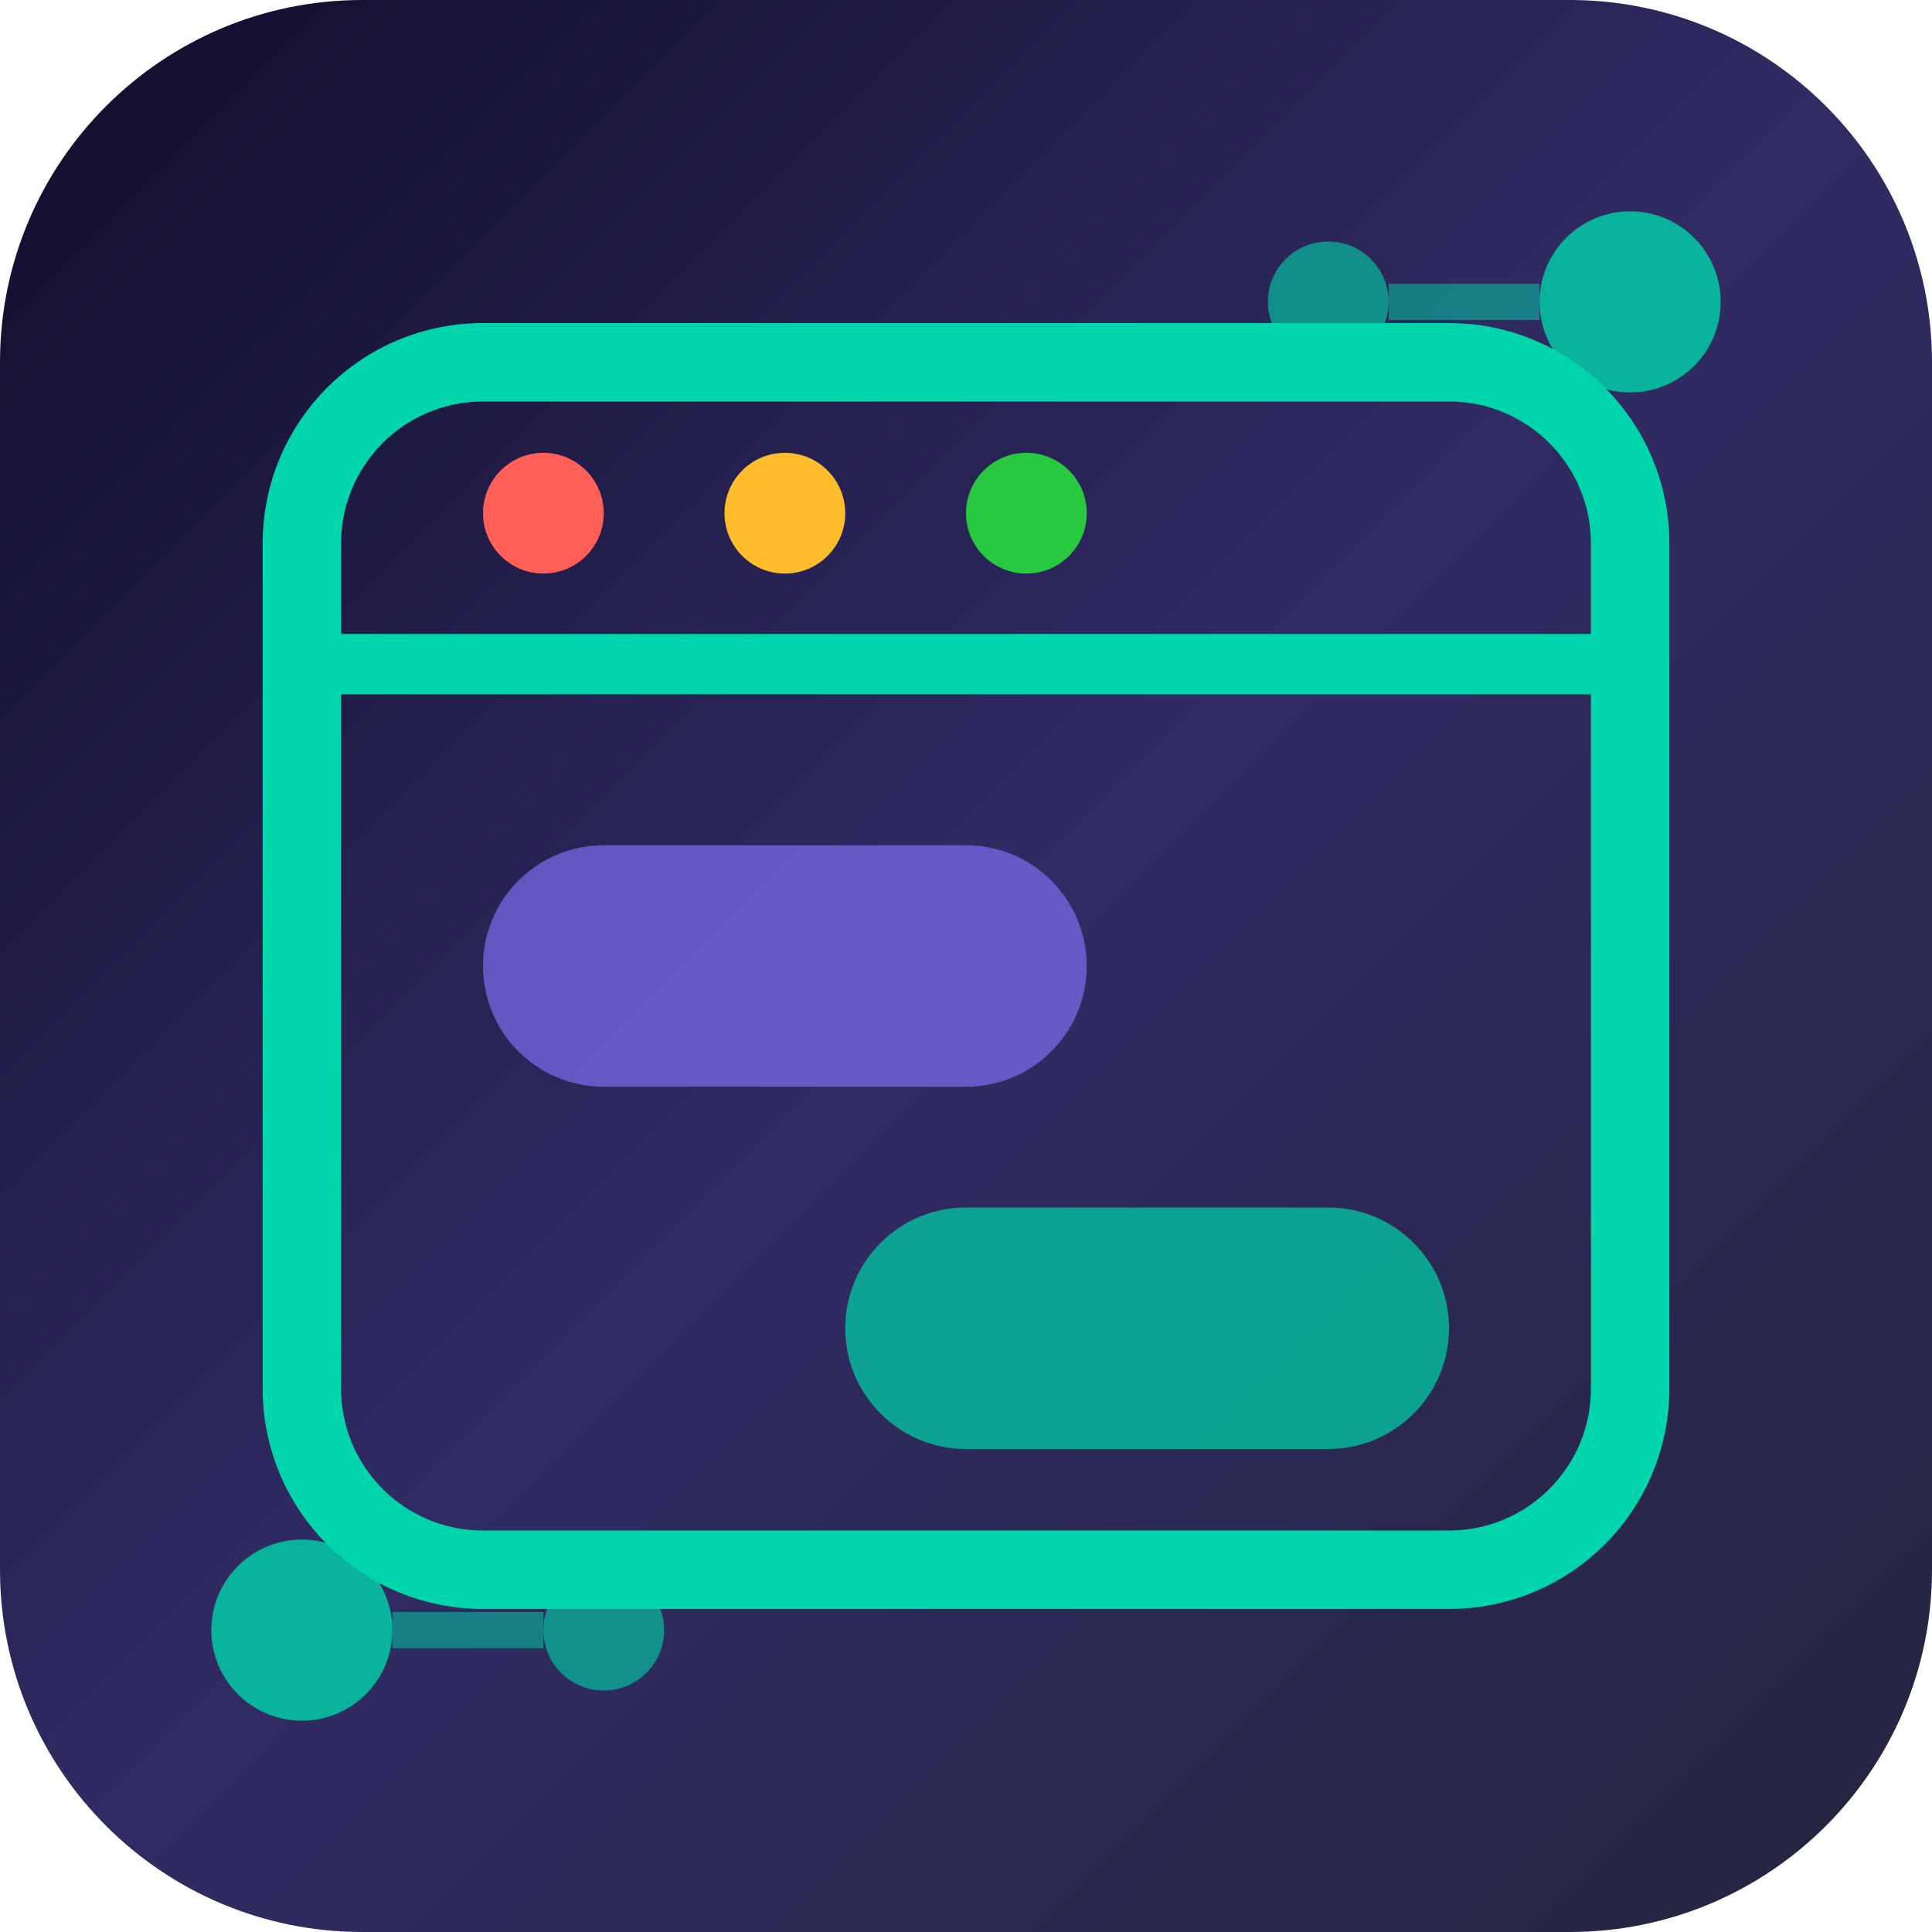
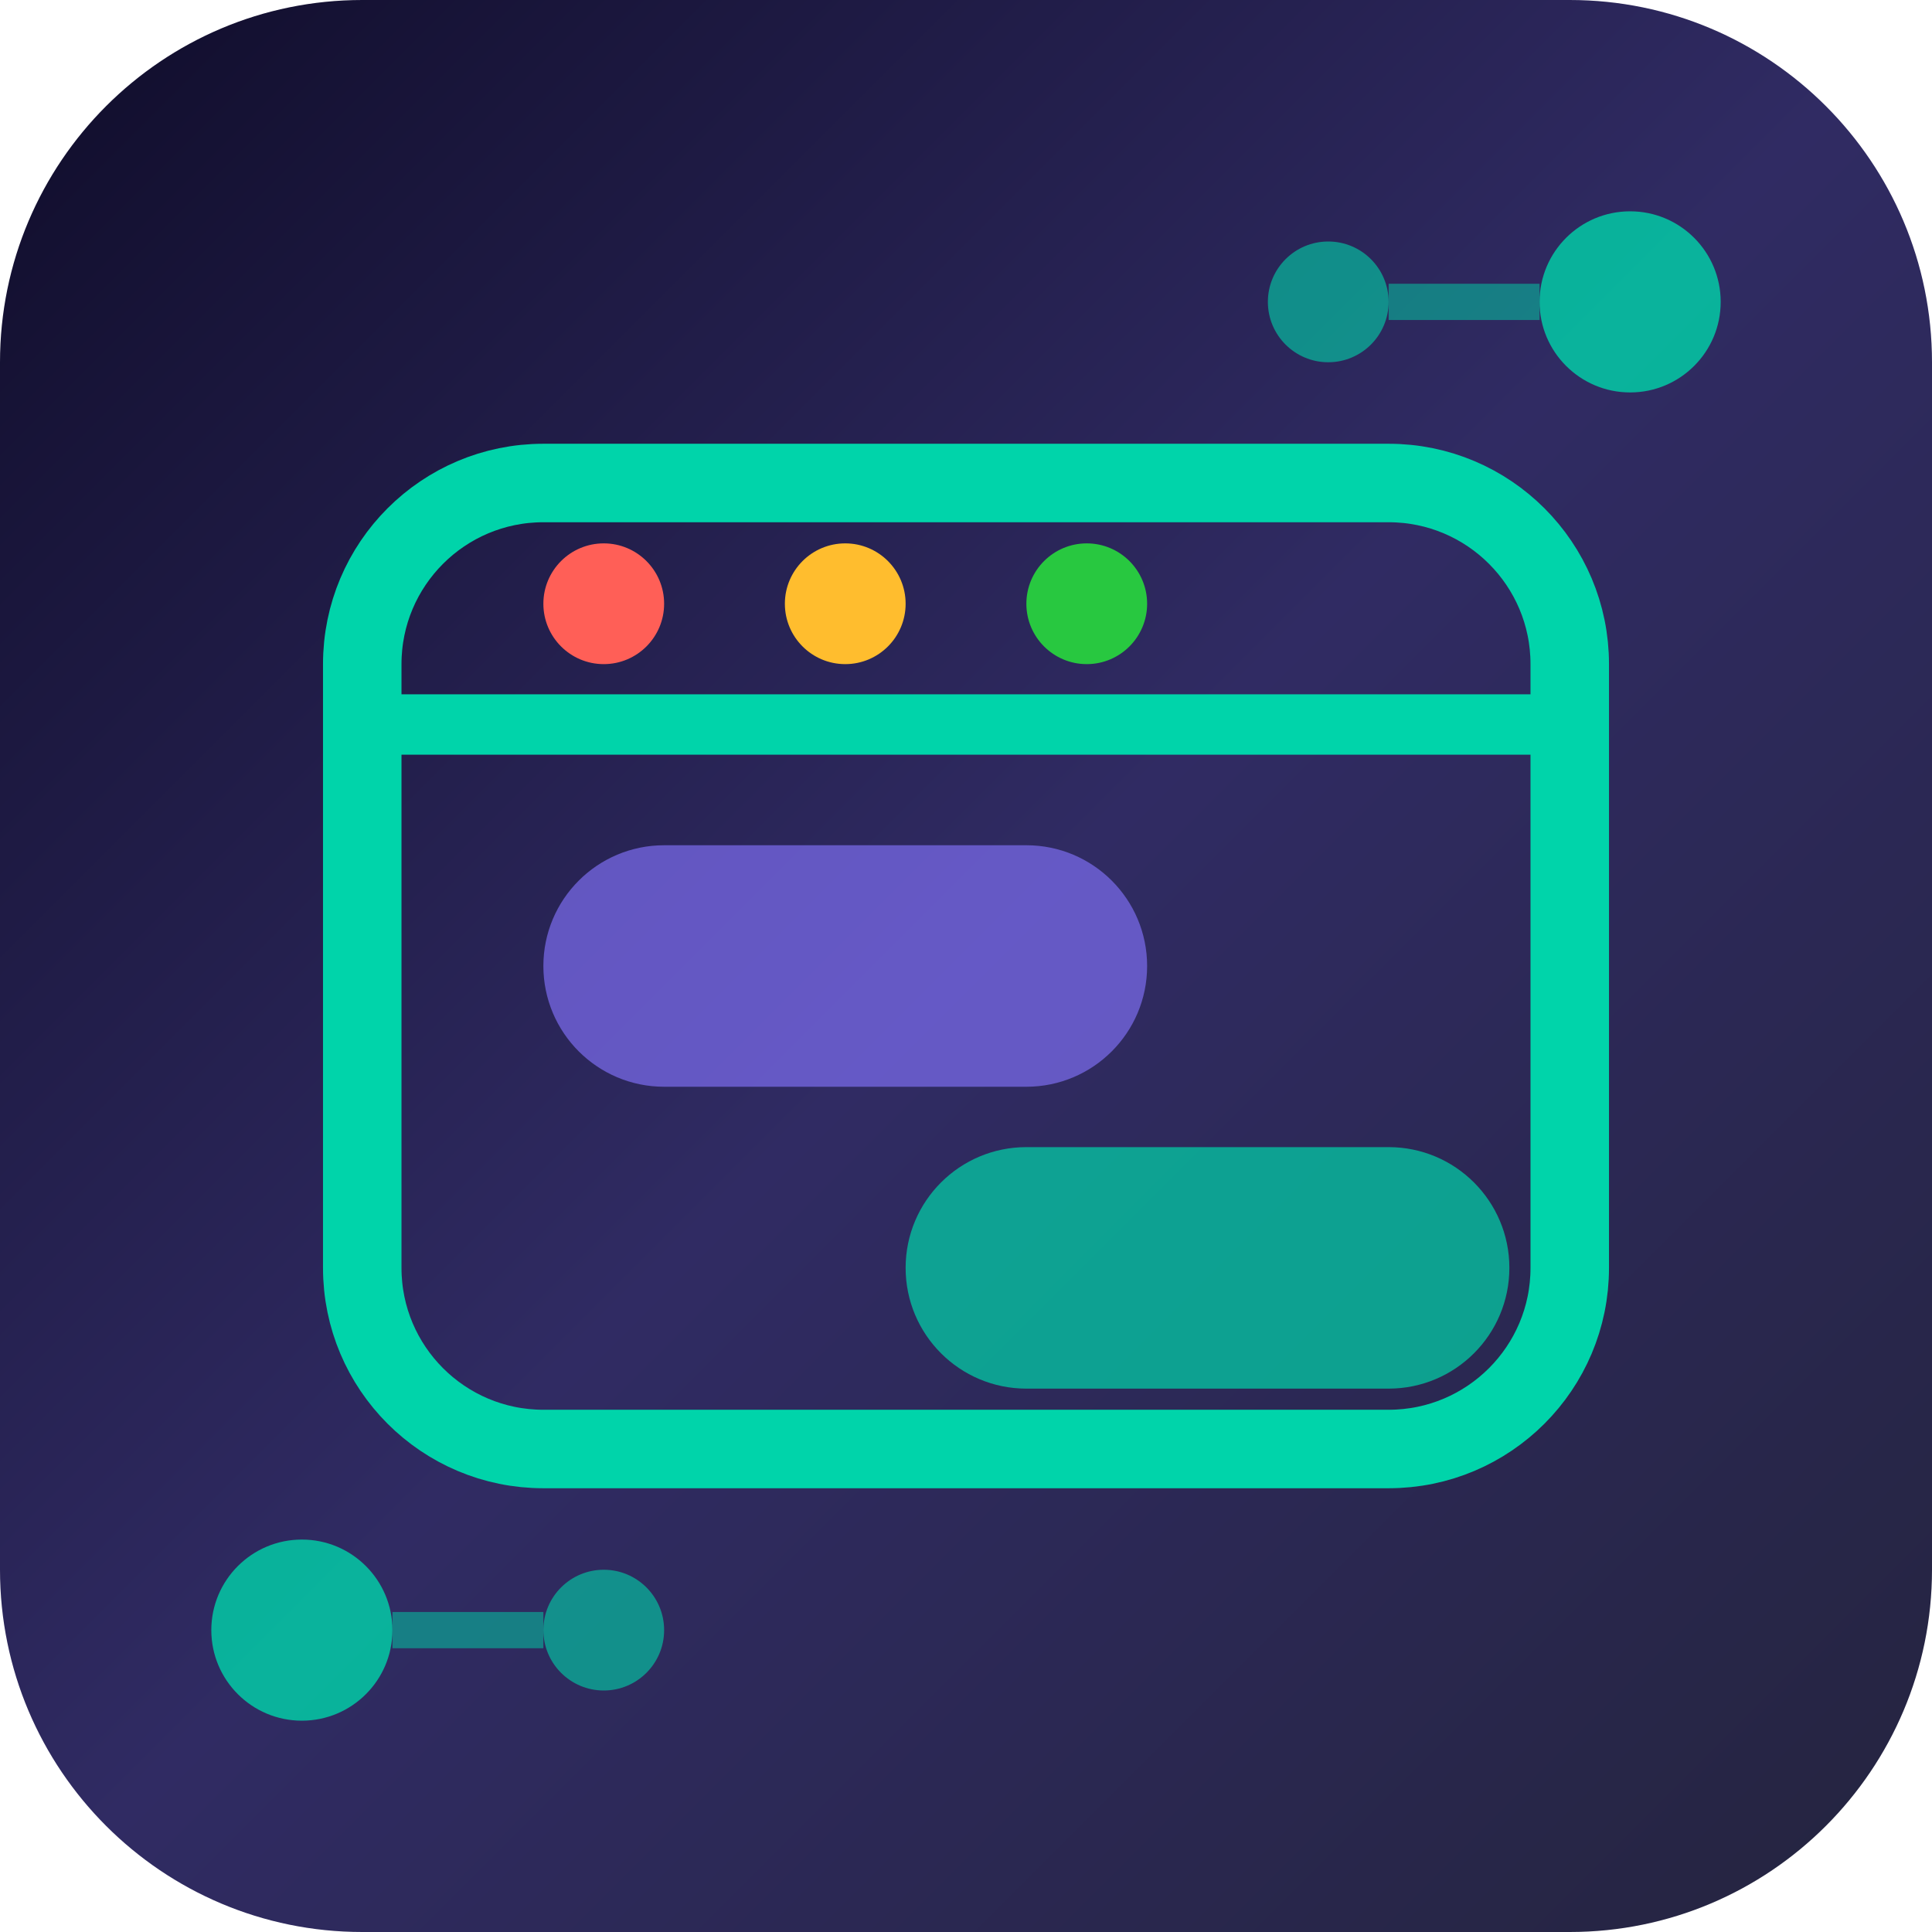
<svg xmlns="http://www.w3.org/2000/svg" viewBox="0 0 32 32">
  <defs>
    <linearGradient id="bg" x1="0" y1="0" x2="1" y2="1">
      <stop offset="0%" stop-color="#0f0c29" />
      <stop offset="50%" stop-color="#302b63" />
      <stop offset="100%" stop-color="#24243e" />
    </linearGradient>
  </defs>
  <rect width="32" height="32" rx="6" fill="url(#bg)" />
  <circle cx="5" cy="27" r="1.5" fill="#00d4aa" opacity="0.8" />
  <circle cx="10" cy="27" r="1" fill="#00d4aa" opacity="0.6" />
  <line x1="6.5" y1="27" x2="9" y2="27" stroke="#00d4aa" stroke-width="0.6" opacity="0.5" />
  <circle cx="27" cy="5" r="1.5" fill="#00d4aa" opacity="0.8" />
  <circle cx="22" cy="5" r="1" fill="#00d4aa" opacity="0.6" />
  <line x1="23" y1="5" x2="25.5" y2="5" stroke="#00d4aa" stroke-width="0.6" opacity="0.5" />
-   <rect x="5" y="6" width="22" height="20" rx="3" fill="none" stroke="#00d4aa" stroke-width="1.3" />
-   <line x1="5" y1="11" x2="27" y2="11" stroke="#00d4aa" stroke-width="1" />
-   <circle cx="9" cy="8.5" r="1" fill="#ff5f57" />
-   <circle cx="13" cy="8.5" r="1" fill="#ffbd2e" />
-   <circle cx="17" cy="8.5" r="1" fill="#28c840" />
-   <rect x="8" y="14" width="10" height="4" rx="2" fill="#7c6cf0" opacity="0.7" />
-   <rect x="14" y="20" width="10" height="4" rx="2" fill="#00d4aa" opacity="0.7" />
+   <rect x="6" y="8" width="20" height="16" rx="3" fill="none" stroke="#00d4aa" stroke-width="1.3" />
+   <line x1="6" y1="12" x2="26" y2="12" stroke="#00d4aa" stroke-width="1" />
+   <circle cx="10" cy="10" r="1" fill="#ff5f57" />
+   <circle cx="14" cy="10" r="1" fill="#ffbd2e" />
+   <circle cx="18" cy="10" r="1" fill="#28c840" />
+   <rect x="9" y="14" width="10" height="4" rx="2" fill="#7c6cf0" opacity="0.7" />
+   <rect x="15" y="19" width="10" height="4" rx="2" fill="#00d4aa" opacity="0.7" />
</svg>
